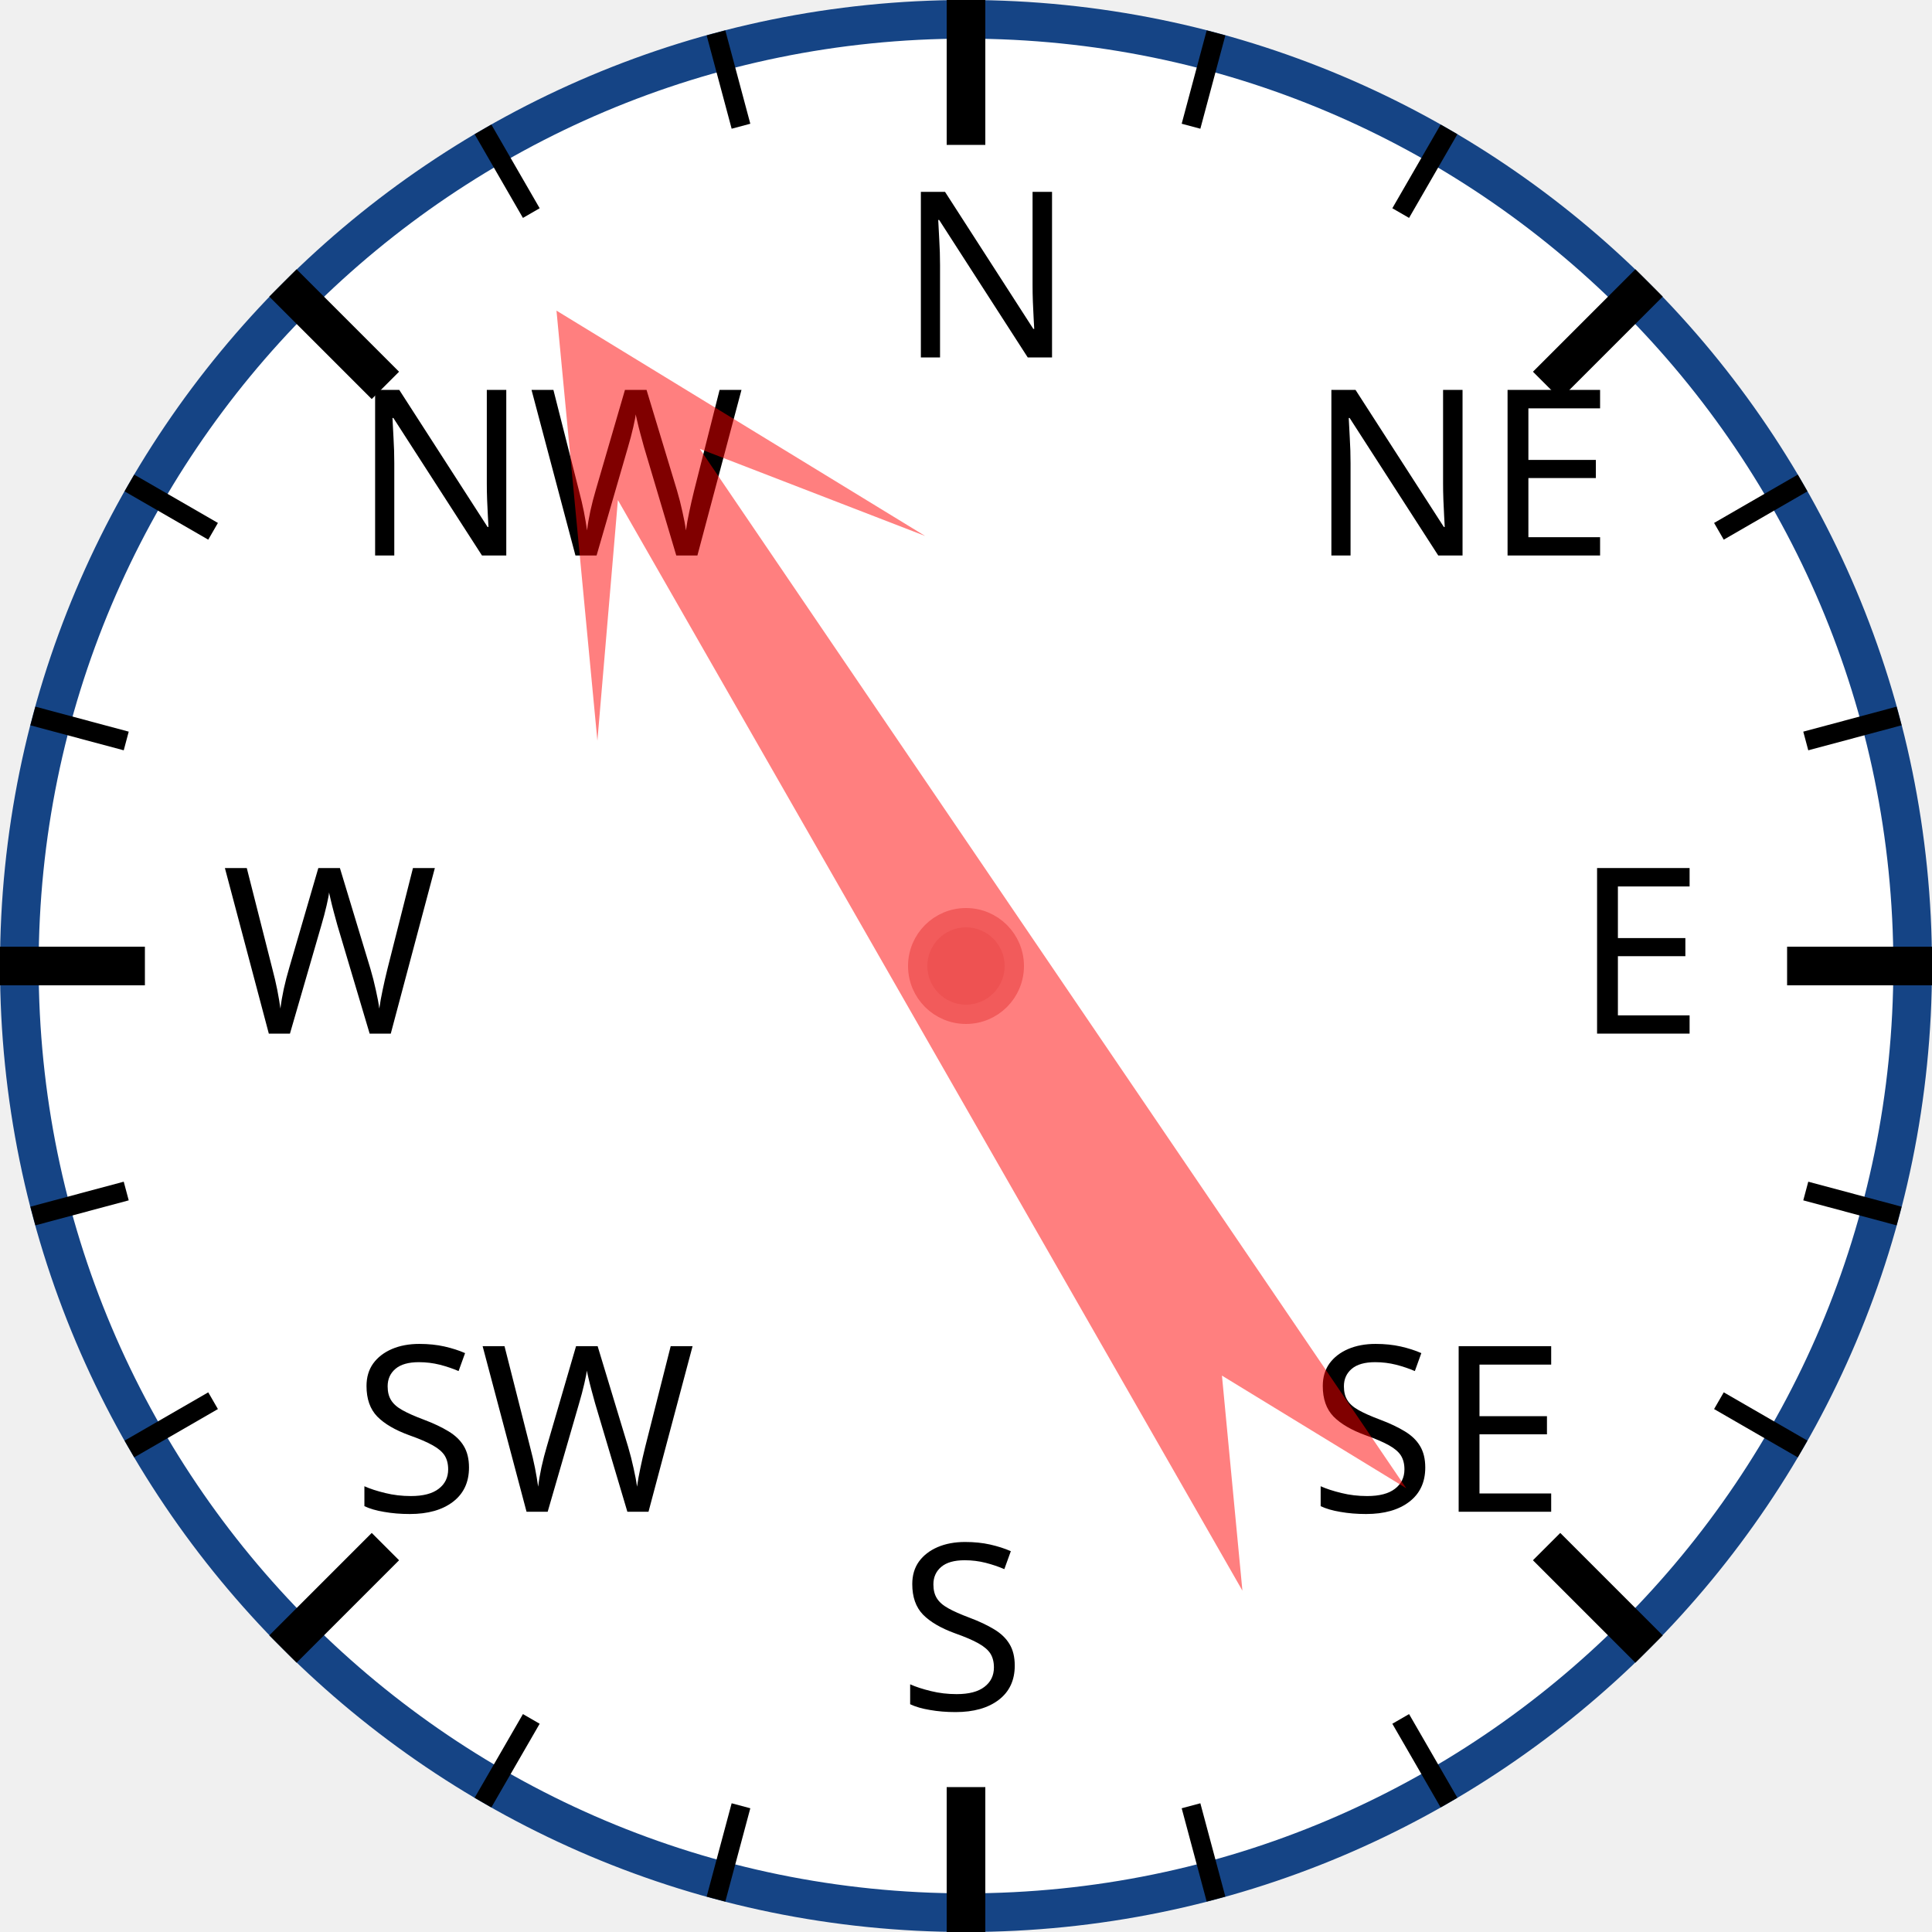
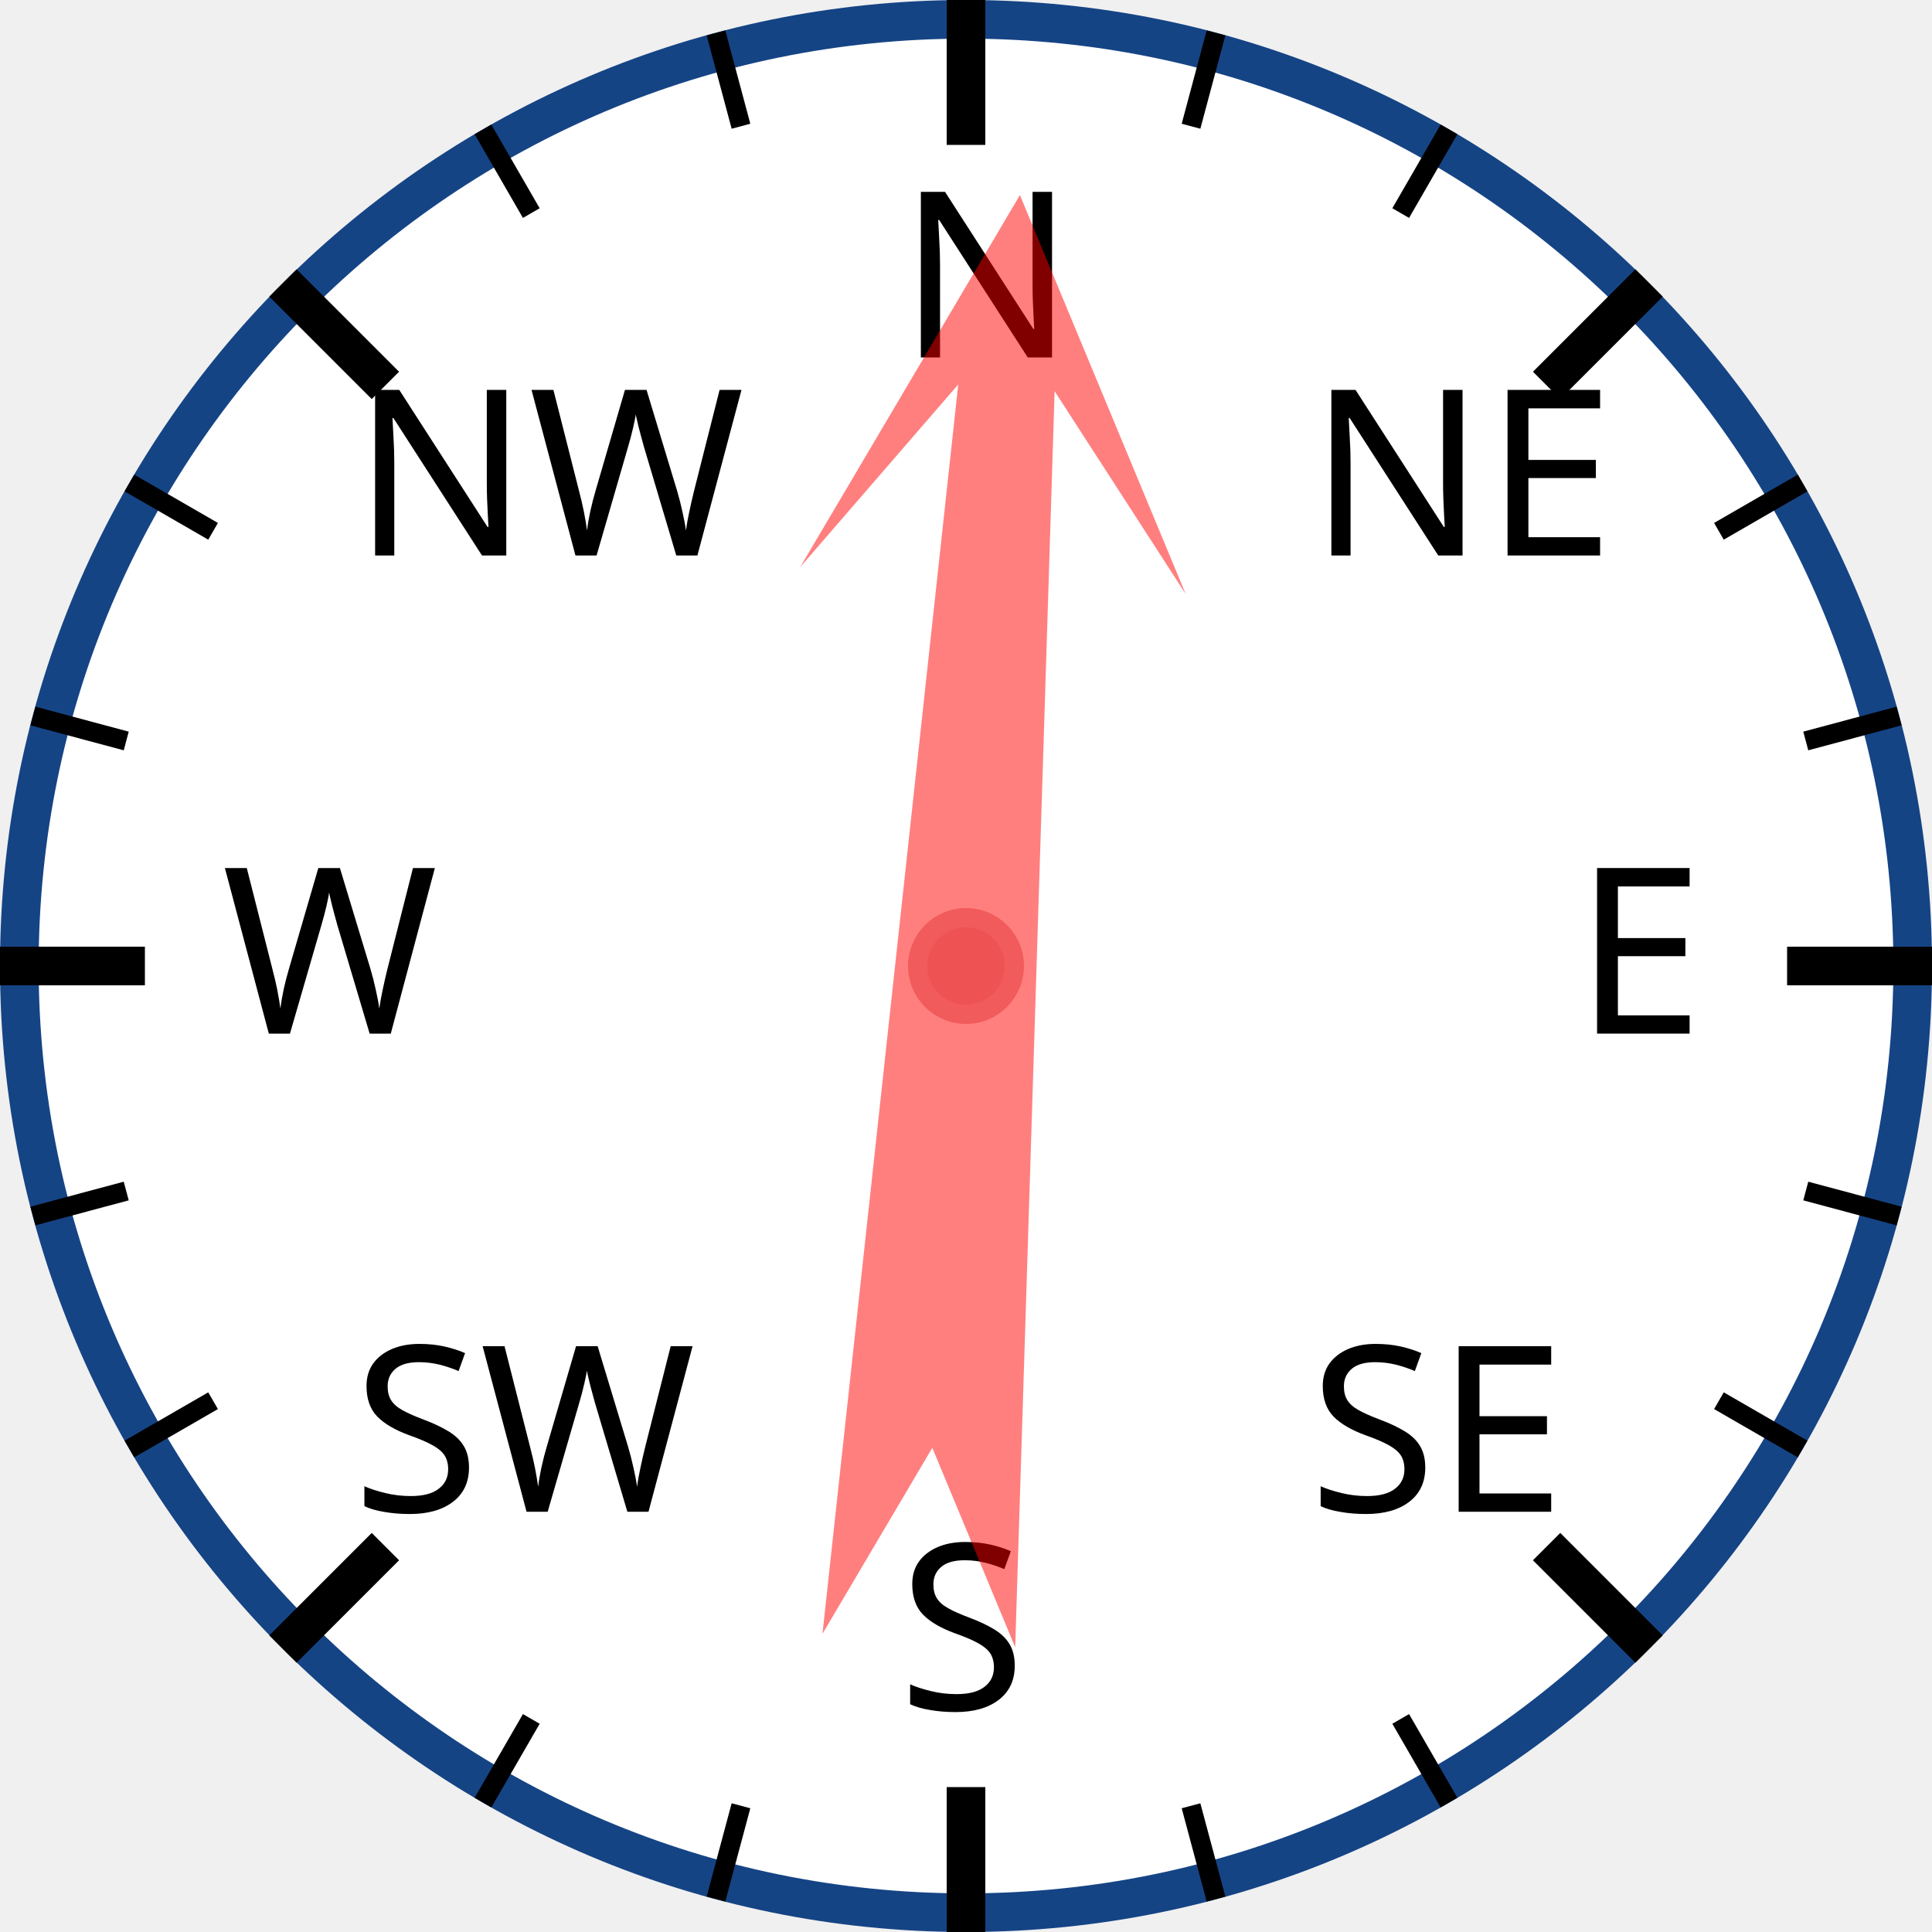
<svg xmlns="http://www.w3.org/2000/svg" width="120px" height="120px" viewBox="0 0 200 200">
  <circle cx="100" cy="100" r="98" style="fill: white; stroke: #154485; stroke-width: 4;" />
  <text x="93.0" y="37.0" style="font-family: sans-serif; font-size: 18pt;">N</text>
  <line x1="100.0" y1="0.0" x2="100.0" y2="15.0" style="stroke: black; stroke-width: 4;" />
  <line x1="74.118" y1="3.407" x2="76.706" y2="13.067" style="stroke: black; stroke-width: 2;" />
  <line x1="50" y1="13.397" x2="55" y2="22.058" style="stroke: black; stroke-width: 2;" />
  <text x="36.503" y="57.503" style="font-family: sans-serif; font-size: 18pt;">NW</text>
  <line x1="29.289" y1="29.289" x2="39.896" y2="39.896" style="stroke: black; stroke-width: 4;" />
  <line x1="13.397" y1="50" x2="22.058" y2="55" style="stroke: black; stroke-width: 2;" />
  <line x1="3.407" y1="74.118" x2="13.067" y2="76.706" style="stroke: black; stroke-width: 2;" />
  <text x="23.0" y="107.0" style="font-family: sans-serif; font-size: 18pt;">W</text>
  <line x1="0.0" y1="100.0" x2="15.0" y2="100.0" style="stroke: black; stroke-width: 4;" />
  <line x1="3.407" y1="125.882" x2="13.067" y2="123.294" style="stroke: black; stroke-width: 2;" />
  <line x1="13.397" y1="150" x2="22.058" y2="145" style="stroke: black; stroke-width: 2;" />
  <text x="36.503" y="156.497" style="font-family: sans-serif; font-size: 18pt;">SW</text>
  <line x1="29.289" y1="170.711" x2="39.896" y2="160.104" style="stroke: black; stroke-width: 4;" />
  <line x1="50" y1="186.603" x2="55" y2="177.942" style="stroke: black; stroke-width: 2;" />
  <line x1="74.118" y1="196.593" x2="76.706" y2="186.933" style="stroke: black; stroke-width: 2;" />
  <text x="93" y="177.0" style="font-family: sans-serif; font-size: 18pt;">S</text>
  <line x1="100" y1="200.0" x2="100" y2="185.0" style="stroke: black; stroke-width: 4;" />
  <line x1="125.882" y1="196.593" x2="123.294" y2="186.933" style="stroke: black; stroke-width: 2;" />
  <line x1="150.0" y1="186.603" x2="145.0" y2="177.942" style="stroke: black; stroke-width: 2;" />
  <text x="135.497" y="156.497" style="font-family: sans-serif; font-size: 18pt;">SE</text>
  <line x1="170.711" y1="170.711" x2="160.104" y2="160.104" style="stroke: black; stroke-width: 4;" />
  <line x1="186.603" y1="150" x2="177.942" y2="145" style="stroke: black; stroke-width: 2;" />
  <line x1="196.593" y1="125.882" x2="186.933" y2="123.294" style="stroke: black; stroke-width: 2;" />
  <text x="163.0" y="107" style="font-family: sans-serif; font-size: 18pt;">E</text>
  <line x1="200.0" y1="100" x2="185.0" y2="100" style="stroke: black; stroke-width: 4;" />
  <line x1="196.593" y1="74.118" x2="186.933" y2="76.706" style="stroke: black; stroke-width: 2;" />
  <line x1="186.603" y1="50" x2="177.942" y2="55" style="stroke: black; stroke-width: 2;" />
  <text x="135.497" y="57.503" style="font-family: sans-serif; font-size: 18pt;">NE</text>
  <line x1="170.711" y1="29.289" x2="160.104" y2="39.896" style="stroke: black; stroke-width: 4;" />
  <line x1="150" y1="13.397" x2="145" y2="22.058" style="stroke: black; stroke-width: 2;" />
  <line x1="125.882" y1="3.407" x2="123.294" y2="13.067" style="stroke: black; stroke-width: 2;" />
-   <polygon points="100 20 120 60 105 40 110 170 100 150 90 170 95 40 80 60" style="fill: red; fill-opacity: 0.5;" transform="rotate(328,100,100)" />
+   <polygon points="100 20 120 60 105 40 110 170 100 150 90 170 95 40 80 60" style="fill: red; fill-opacity: 0.5;" transform="rotate(4,100,100)" />
  <circle cx="100" cy="100" r="5" style="fill: #EE5252; stroke: #F25B5B; stroke-width: 2;" />
</svg>
